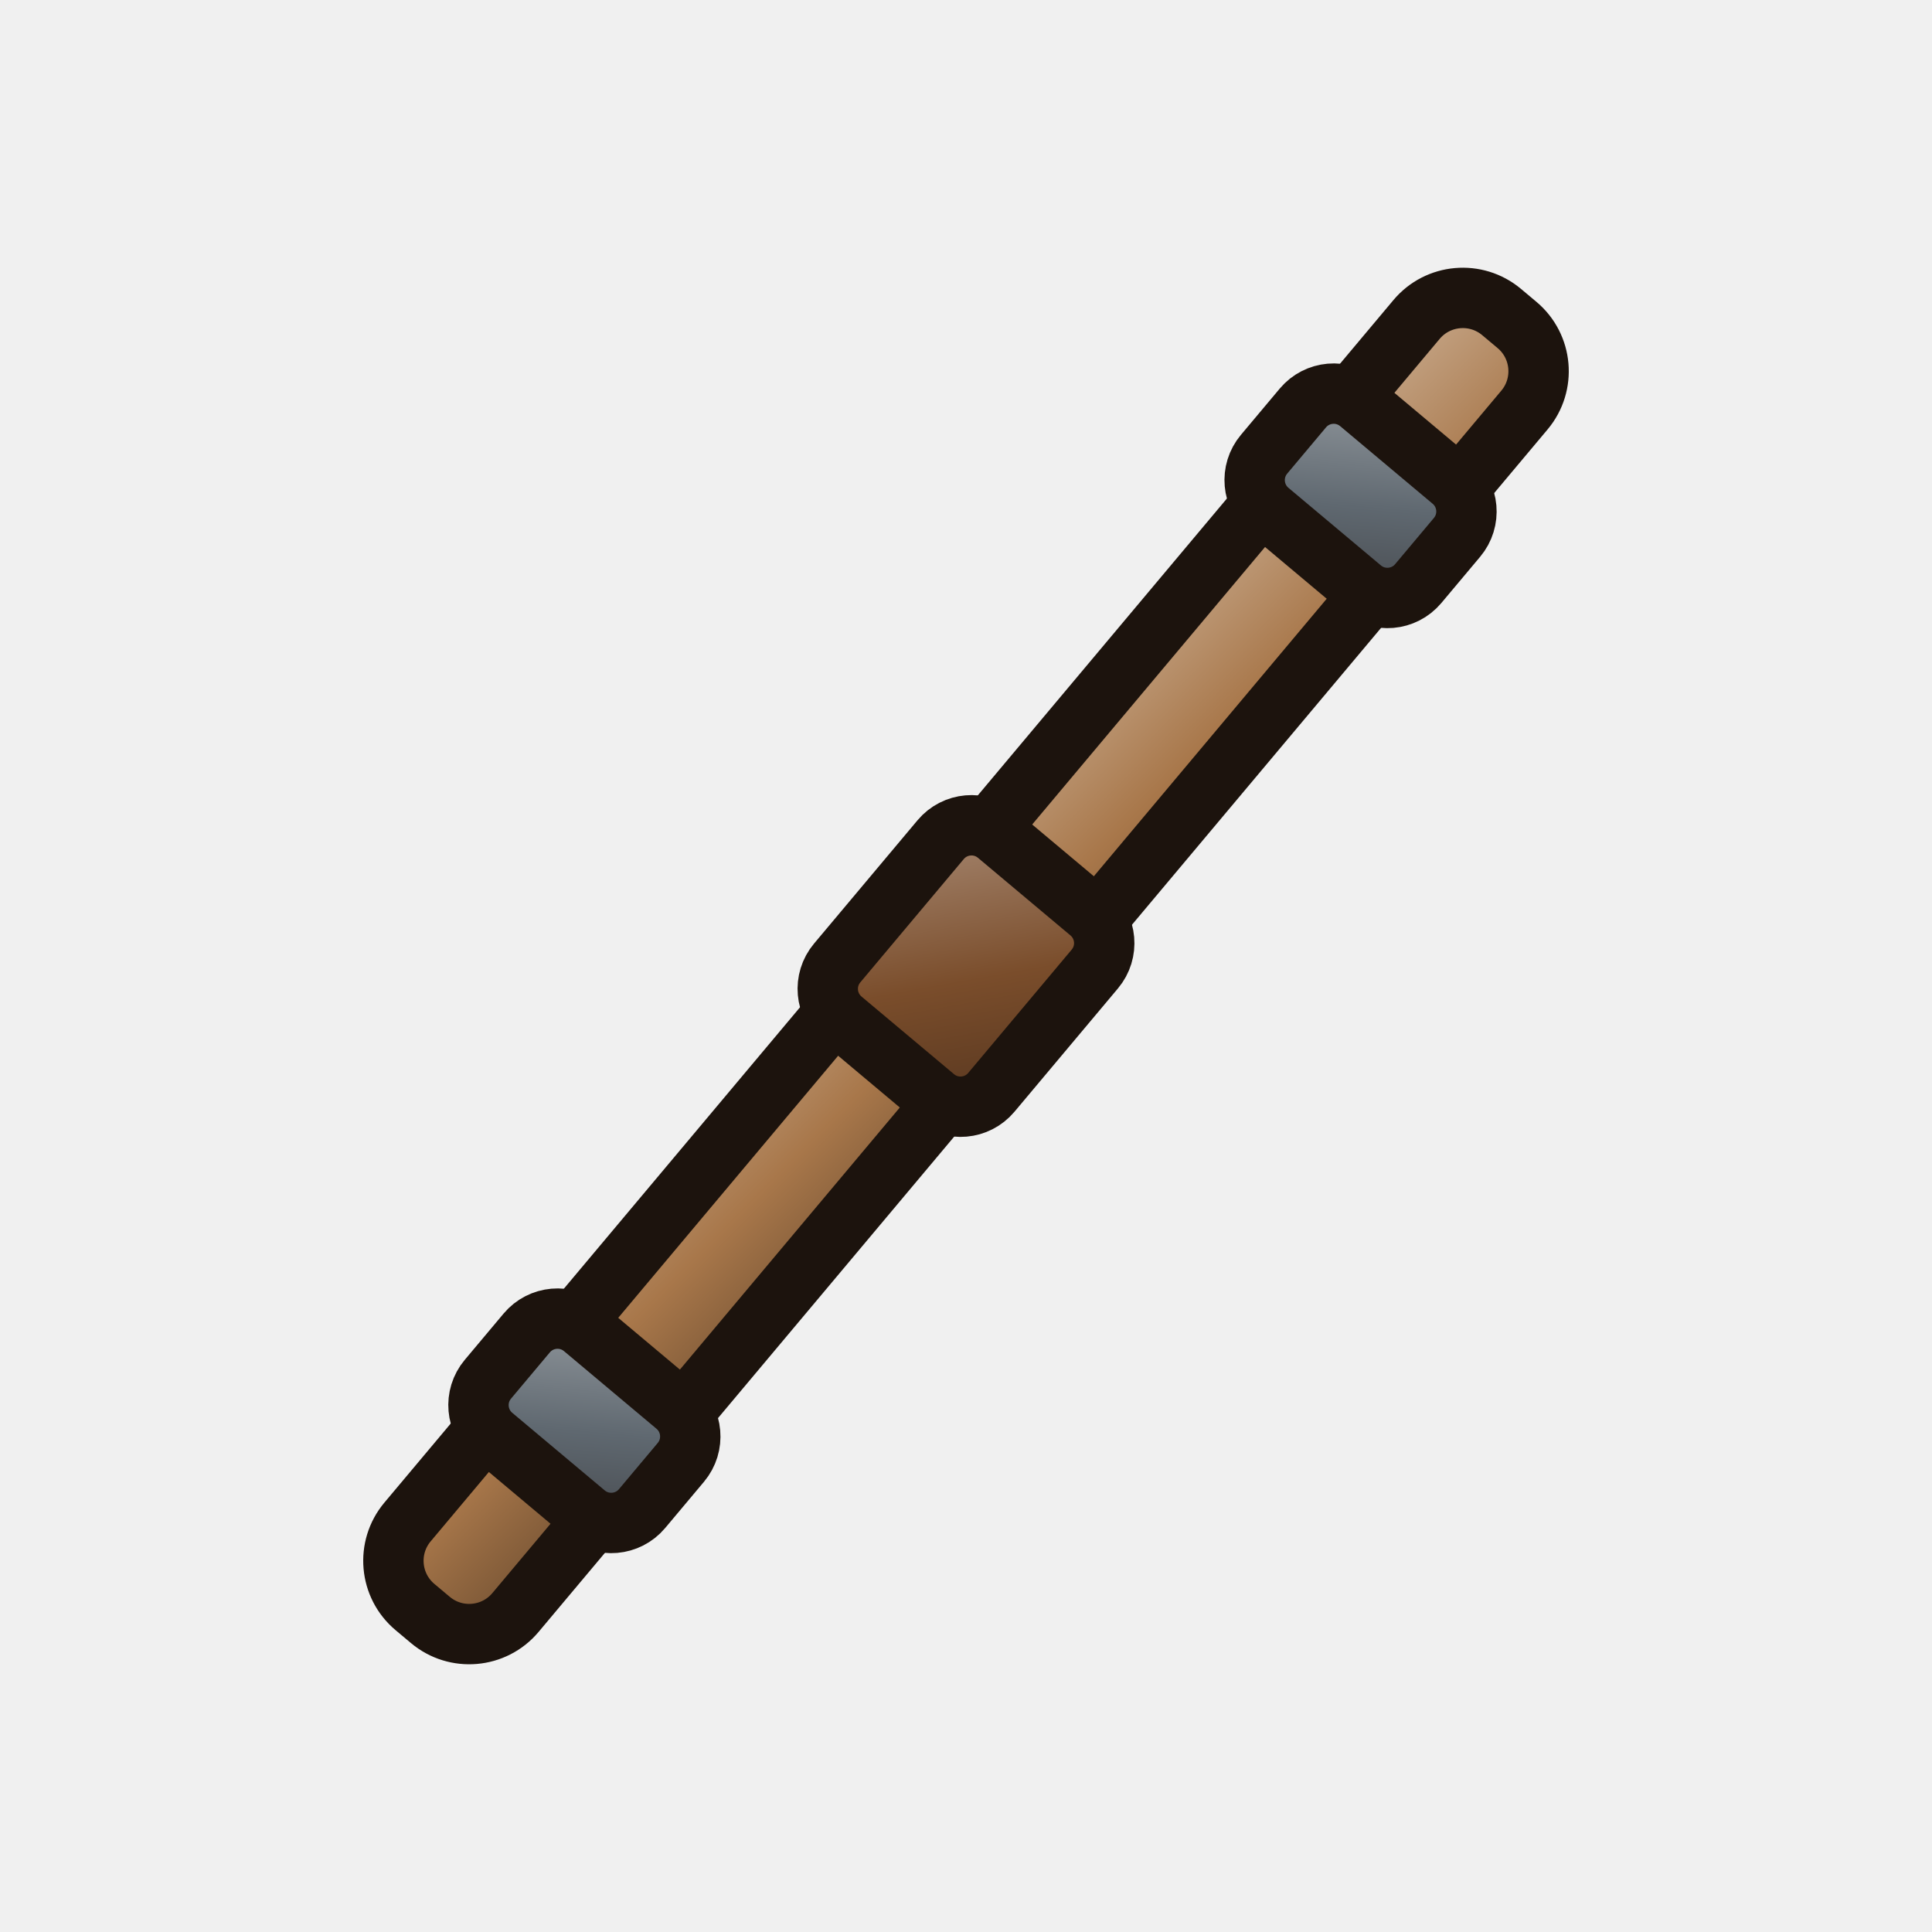
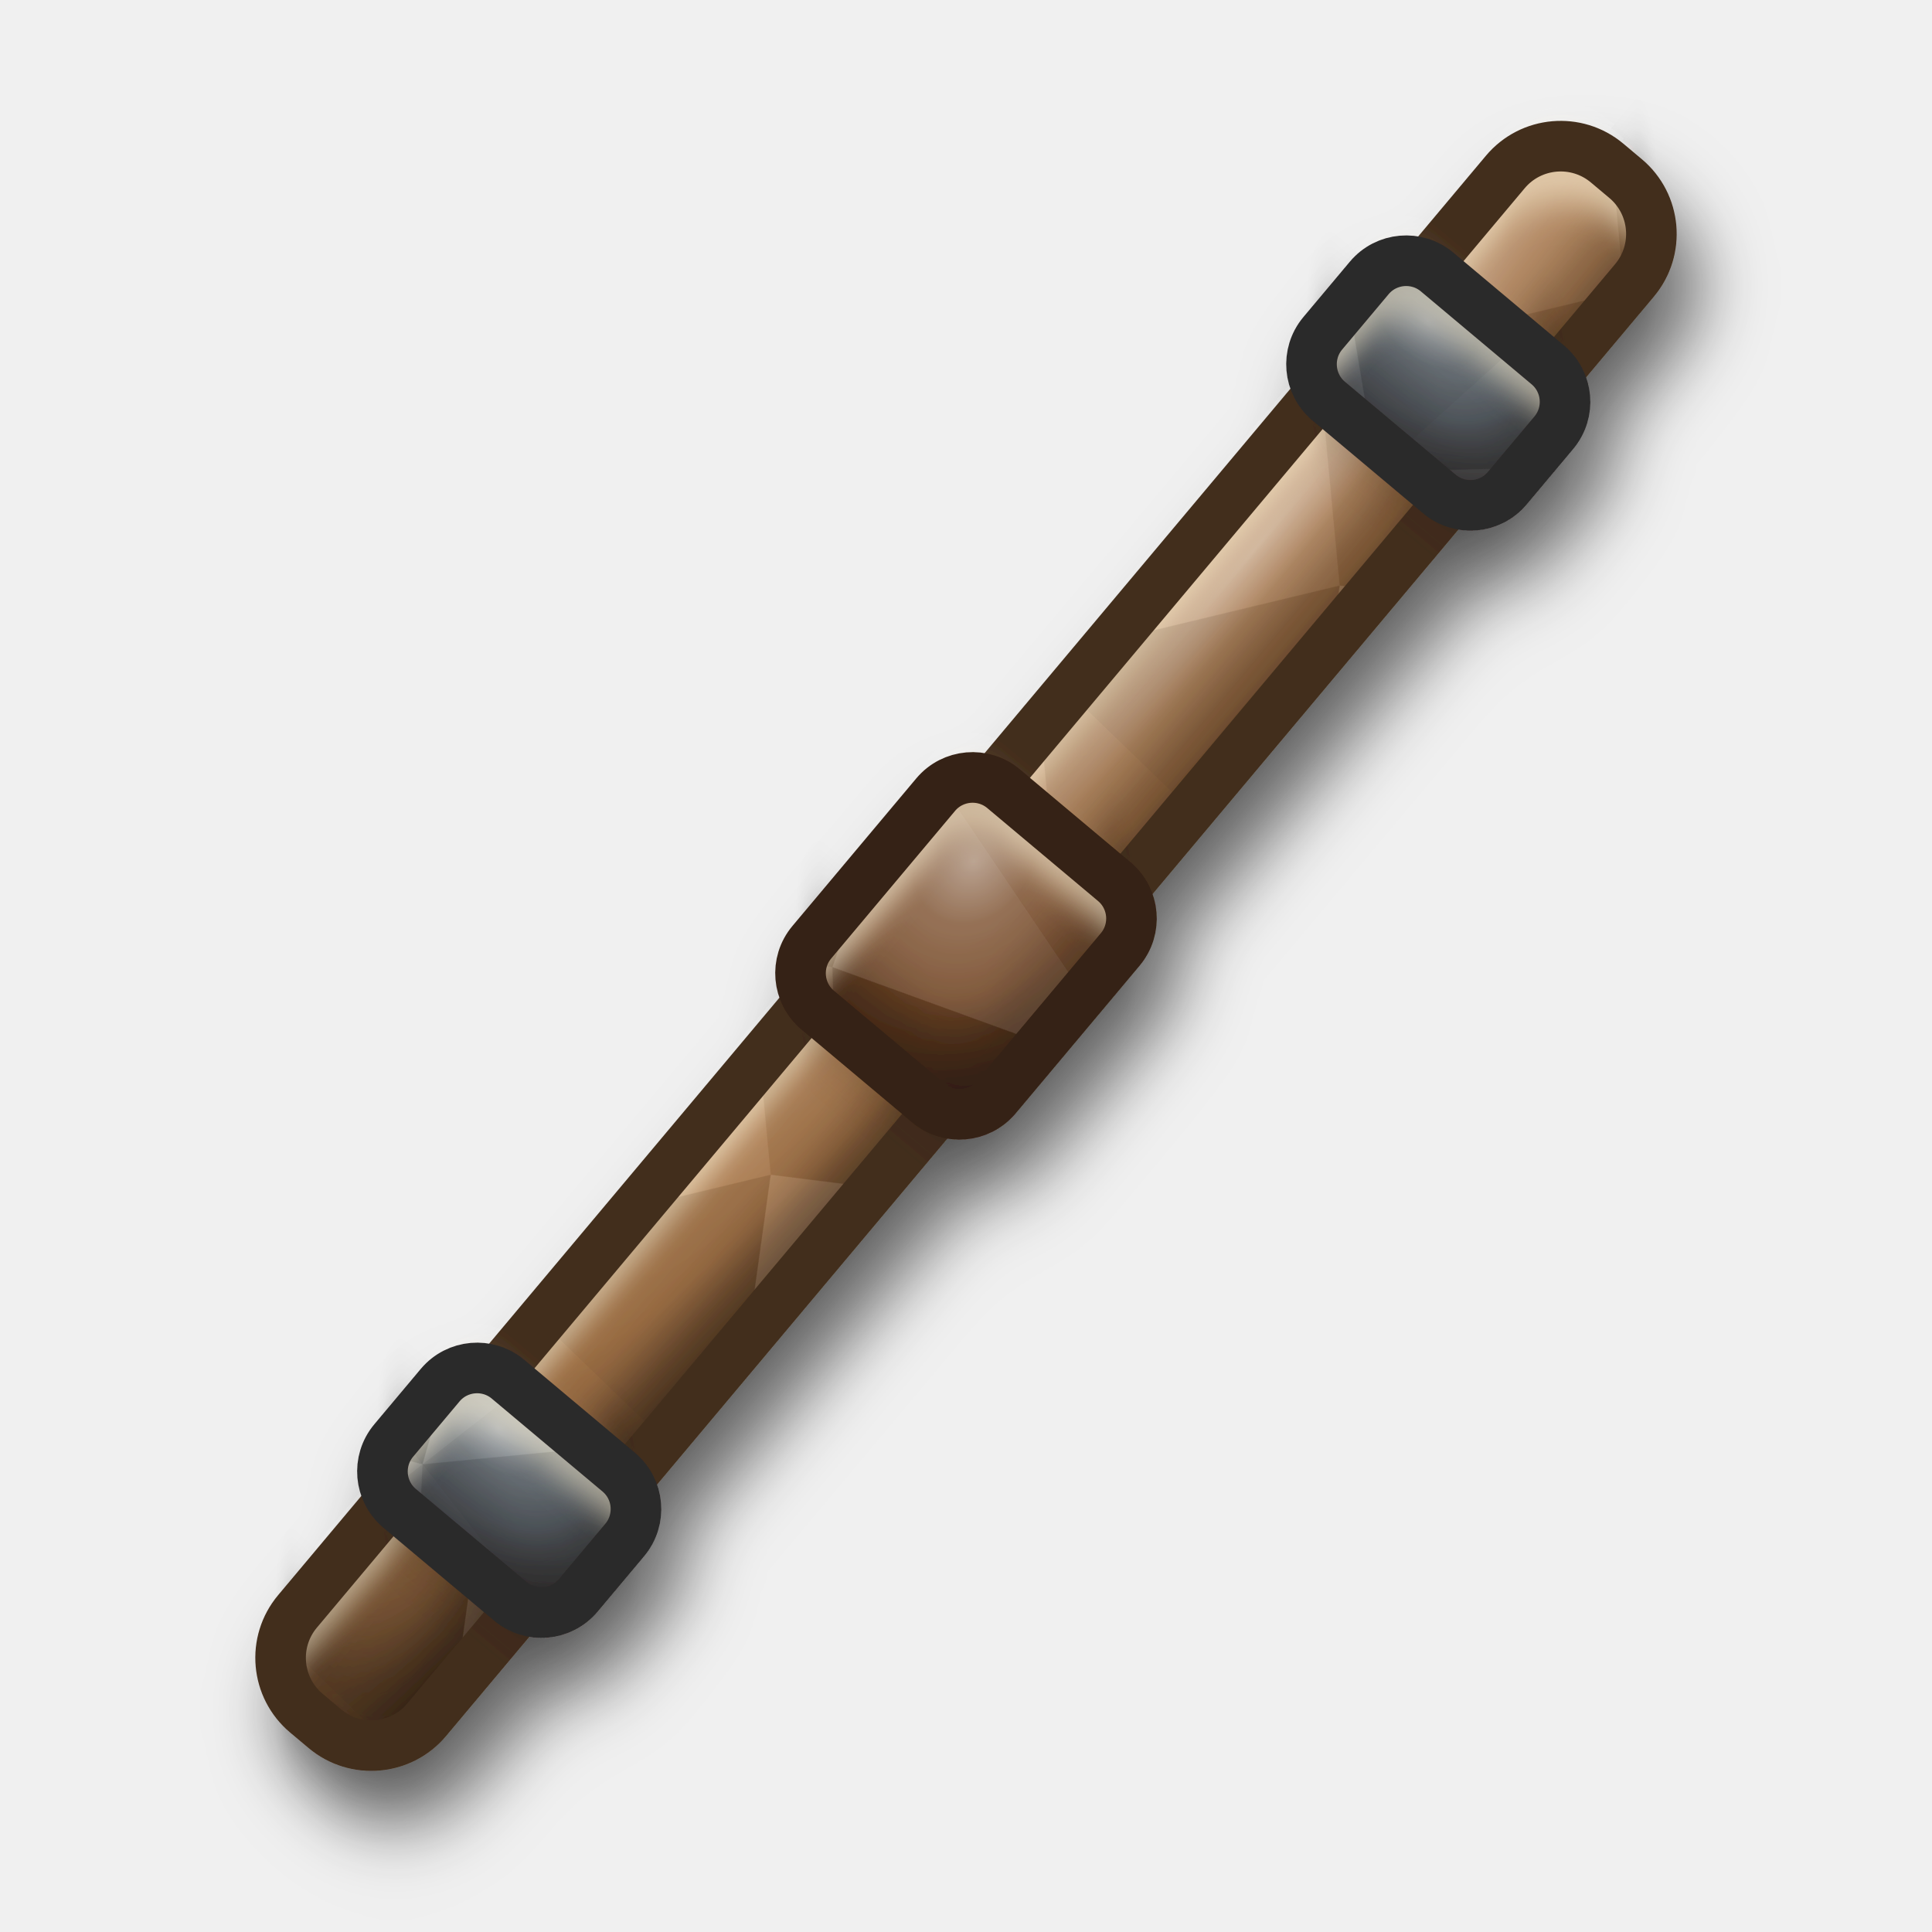
<svg xmlns="http://www.w3.org/2000/svg" width="128" height="128" viewBox="0 0 96 96">
  <defs>
-     <linearGradient id="g0" x1="0" y1="0" x2="1" y2="1">
-       <stop offset="0" stop-color="#c6a789" />
+     <filter id="bev" x="-10%" y="-10%" width="120%" height="120%" color-interpolation-filters="sRGB">
+       <feOffset in="SourceAlpha" dx="1.5" dy="1.7" result="o1" />
+       <feComposite in="SourceAlpha" in2="o1" operator="out" result="e1" />
+       <feGaussianBlur in="e1" stdDeviation="0.55" result="b1" />
+       <feFlood flood-color="#fff3d6" flood-opacity="0.62" />
+       <feComposite in2="b1" operator="in" result="hi" />
+       <feOffset in="SourceAlpha" dx="-2.2" dy="-2.4" result="o2" />
+       <feComposite in="SourceAlpha" in2="o2" operator="out" result="e2" />
+       <feGaussianBlur in="e2" stdDeviation="1.3" result="b2" />
+       <feFlood flood-color="#140b05" flood-opacity="0.42" />
+       <feComposite in2="b2" operator="in" result="lo" />
+       <feMerge>
+         <feMergeNode in="SourceGraphic" />
+         <feMergeNode in="lo" />
+         <feMergeNode in="hi" />
+       </feMerge>
+     </filter>
+     <filter id="paint" x="-20%" y="-20%" width="140%" height="145%" color-interpolation-filters="sRGB">
+       <feTurbulence type="fractalNoise" baseFrequency="0.22" numOctaves="2" seed="27" result="n" />
+       <feColorMatrix in="n" type="matrix" values="0.14 0.14 0.14 0 0.29  0.14 0.14 0.14 0 0.29  0.14 0.14 0.14 0 0.29  0 0 0 0 1" result="ng" />
+       <feBlend in="ng" in2="SourceGraphic" mode="soft-light" result="t" />
+       <feComposite in="t" in2="SourceAlpha" operator="in" result="tex" />
+       <feDropShadow in="tex" dx="1.2" dy="2.6" stdDeviation="1.7" flood-color="#000" flood-opacity="0.55" />
+     </filter>
+     <radialGradient id="g0" cx="0.3" cy="0.26" r="0.92">
+       <stop offset="0" stop-color="#cdb096" />
+       <stop offset="0.25" stop-color="#b28760" />
      <stop offset="0.55" stop-color="#a8774a" />
-       <stop offset="1" stop-color="#745233" />
-     </linearGradient>
-     <linearGradient id="g1" x1="0" y1="0" x2="1" y2="1">
-       <stop offset="0" stop-color="#979da2" />
+       <stop offset="1" stop-color="#46301e" />
+     </radialGradient>
+     <pattern id="f1" width="17" height="15" patternUnits="userSpaceOnUse" patternTransform="rotate(94)">
+       <path d="M0 0 L17 0 L6 8Z" fill="#fff" fill-opacity="0.1" />
+       <path d="M6 8 L17 0 L17 15Z" fill="#000" fill-opacity="0.08" />
+       <path d="M0 0 L6 8 L0 15Z" fill="#000" fill-opacity="0.05" />
+       <path d="M0 15 L6 8 L17 15Z" fill="#fff" fill-opacity="0.05" />
+     </pattern>
+     <radialGradient id="g2" cx="0.3" cy="0.26" r="0.92">
+       <stop offset="0" stop-color="#a2a7ac" />
+       <stop offset="0.25" stop-color="#727a81" />
      <stop offset="0.55" stop-color="#5f6870" />
-       <stop offset="1" stop-color="#45484c" />
-     </linearGradient>
-     <linearGradient id="g2" x1="0" y1="0" x2="1" y2="1">
-       <stop offset="0" stop-color="#979da2" />
+       <stop offset="1" stop-color="#2e2b2b" />
+     </radialGradient>
+     <pattern id="f3" width="17" height="15" patternUnits="userSpaceOnUse" patternTransform="rotate(8)">
+       <path d="M0 0 L17 0 L6 8Z" fill="#fff" fill-opacity="0.1" />
+       <path d="M6 8 L17 0 L17 15Z" fill="#000" fill-opacity="0.08" />
+       <path d="M0 0 L6 8 L0 15Z" fill="#000" fill-opacity="0.05" />
+       <path d="M0 15 L6 8 L17 15Z" fill="#fff" fill-opacity="0.05" />
+     </pattern>
+     <radialGradient id="g4" cx="0.3" cy="0.26" r="0.92">
+       <stop offset="0" stop-color="#a2a7ac" />
+       <stop offset="0.25" stop-color="#727a81" />
      <stop offset="0.55" stop-color="#5f6870" />
-       <stop offset="1" stop-color="#45484c" />
-     </linearGradient>
-     <linearGradient id="g3" x1="0" y1="0" x2="1" y2="1">
-       <stop offset="0" stop-color="#a98b75" />
+       <stop offset="1" stop-color="#2e2b2b" />
+     </radialGradient>
+     <pattern id="f5" width="17" height="15" patternUnits="userSpaceOnUse" patternTransform="rotate(102)">
+       <path d="M0 0 L17 0 L6 8Z" fill="#fff" fill-opacity="0.1" />
+       <path d="M6 8 L17 0 L17 15Z" fill="#000" fill-opacity="0.08" />
+       <path d="M0 0 L6 8 L0 15Z" fill="#000" fill-opacity="0.05" />
+       <path d="M0 15 L6 8 L17 15Z" fill="#fff" fill-opacity="0.05" />
+     </pattern>
+     <radialGradient id="g6" cx="0.3" cy="0.26" r="0.92">
+       <stop offset="0" stop-color="#b29884" />
+       <stop offset="0.25" stop-color="#8a6244" />
      <stop offset="0.55" stop-color="#7a4d2b" />
-       <stop offset="1" stop-color="#56361f" />
-     </linearGradient>
+       <stop offset="1" stop-color="#372214" />
+     </radialGradient>
+     <pattern id="f7" width="17" height="15" patternUnits="userSpaceOnUse" patternTransform="rotate(16)">
+       <path d="M0 0 L17 0 L6 8Z" fill="#fff" fill-opacity="0.1" />
+       <path d="M6 8 L17 0 L17 15Z" fill="#000" fill-opacity="0.08" />
+       <path d="M0 0 L6 8 L0 15Z" fill="#000" fill-opacity="0.05" />
+       <path d="M0 15 L6 8 L17 15Z" fill="#fff" fill-opacity="0.05" />
+     </pattern>
  </defs>
-   <g transform="rotate(40 48 48)">
-     <rect x="44.5" y="6" width="7" height="84" rx="3" fill="url(#g0)" stroke="#1c130d" stroke-width="3" stroke-linejoin="round" stroke-linecap="round" />
-     <rect x="43" y="14" width="10" height="7" rx="2" fill="url(#g1)" stroke="#1c130d" stroke-width="3" stroke-linejoin="round" stroke-linecap="round" />
-     <rect x="43" y="74" width="10" height="7" rx="2" fill="url(#g2)" stroke="#1c130d" stroke-width="3" stroke-linejoin="round" stroke-linecap="round" />
-     <rect x="43" y="42" width="10" height="12" rx="2" fill="url(#g3)" stroke="#1c130d" stroke-width="3" stroke-linejoin="round" stroke-linecap="round" />
+   <g filter="url(#paint)">
+     <g id="art" transform="translate(48 47) scale(1.197) translate(-48.00 -48.00)">
+       <g transform="rotate(40 48 48)">
+         <rect x="44.5" y="6" width="7" height="84" rx="3" fill="url(#g0)" filter="url(#bev)" />
+         <rect x="44.5" y="6" width="7" height="84" rx="3" fill="url(#f1)" />
+         <rect x="44.5" y="6" width="7" height="84" rx="3" fill="none" stroke="#432e1d" stroke-width="2.1" stroke-linejoin="round" stroke-linecap="round" />
+         <rect x="43" y="14" width="10" height="7" rx="2" fill="url(#g2)" filter="url(#bev)" />
+         <rect x="43" y="14" width="10" height="7" rx="2" fill="url(#f3)" />
+         <rect x="43" y="14" width="10" height="7" rx="2" fill="none" stroke="#2c2929" stroke-width="2.1" stroke-linejoin="round" stroke-linecap="round" />
+         <rect x="43" y="74" width="10" height="7" rx="2" fill="url(#g4)" filter="url(#bev)" />
+         <rect x="43" y="74" width="10" height="7" rx="2" fill="url(#f5)" />
+         <rect x="43" y="74" width="10" height="7" rx="2" fill="none" stroke="#2c2929" stroke-width="2.1" stroke-linejoin="round" stroke-linecap="round" />
+         <rect x="43" y="42" width="10" height="12" rx="2" fill="url(#g6)" filter="url(#bev)" />
+         <rect x="43" y="42" width="10" height="12" rx="2" fill="url(#f7)" />
+         <rect x="43" y="42" width="10" height="12" rx="2" fill="none" stroke="#352113" stroke-width="2.1" stroke-linejoin="round" stroke-linecap="round" />
+       </g>
+     </g>
  </g>
</svg>
